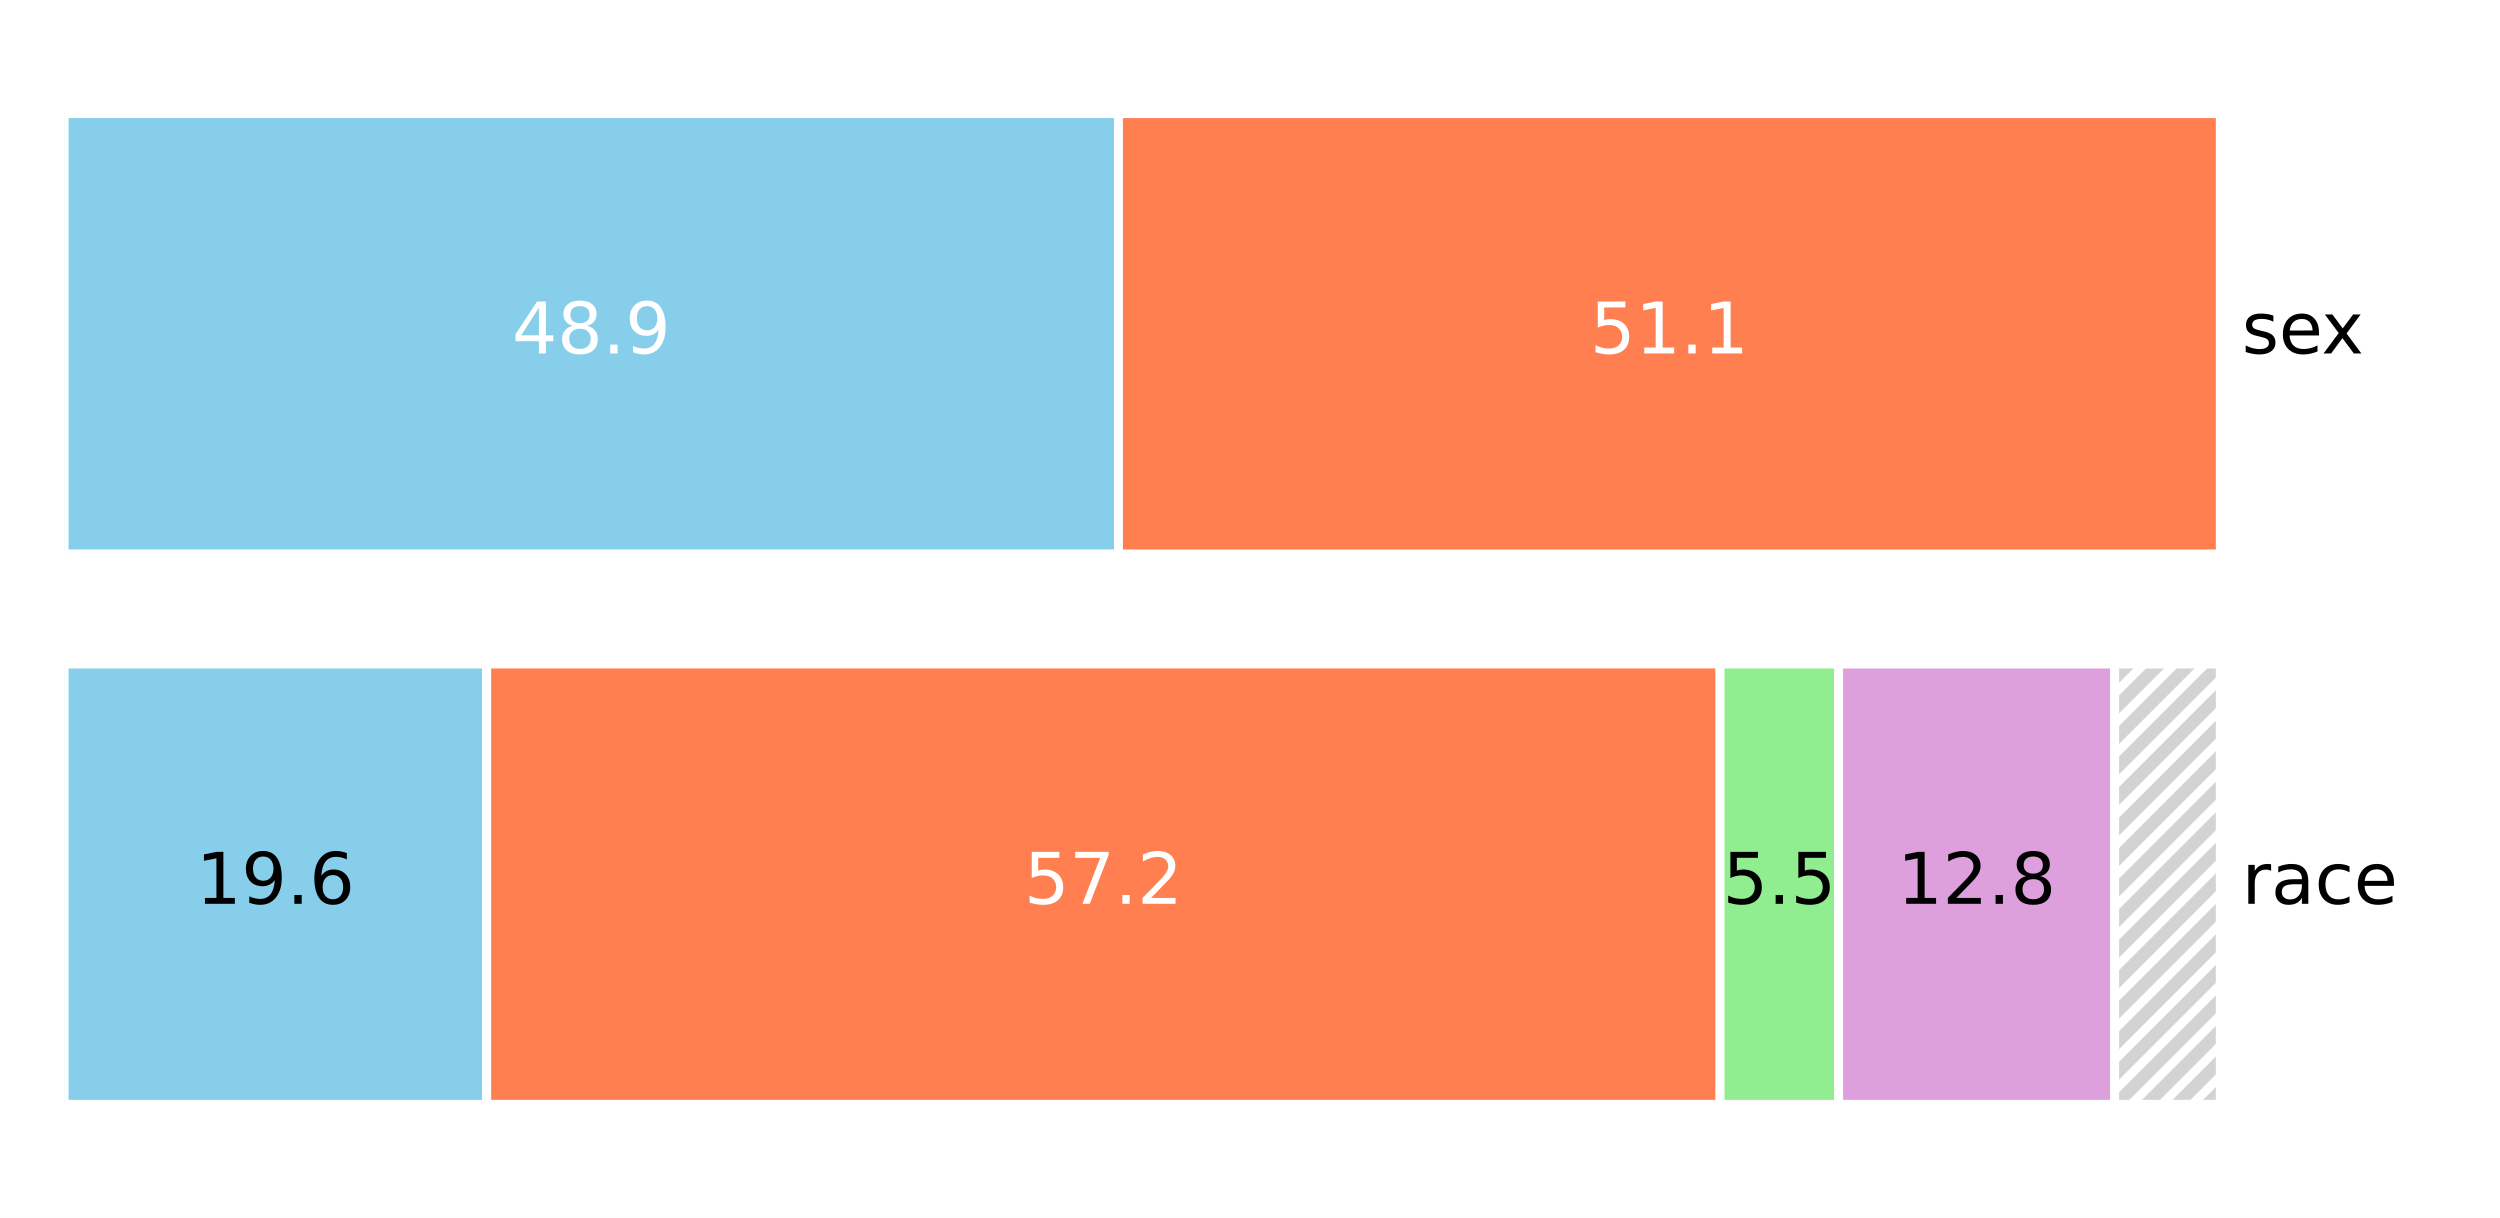
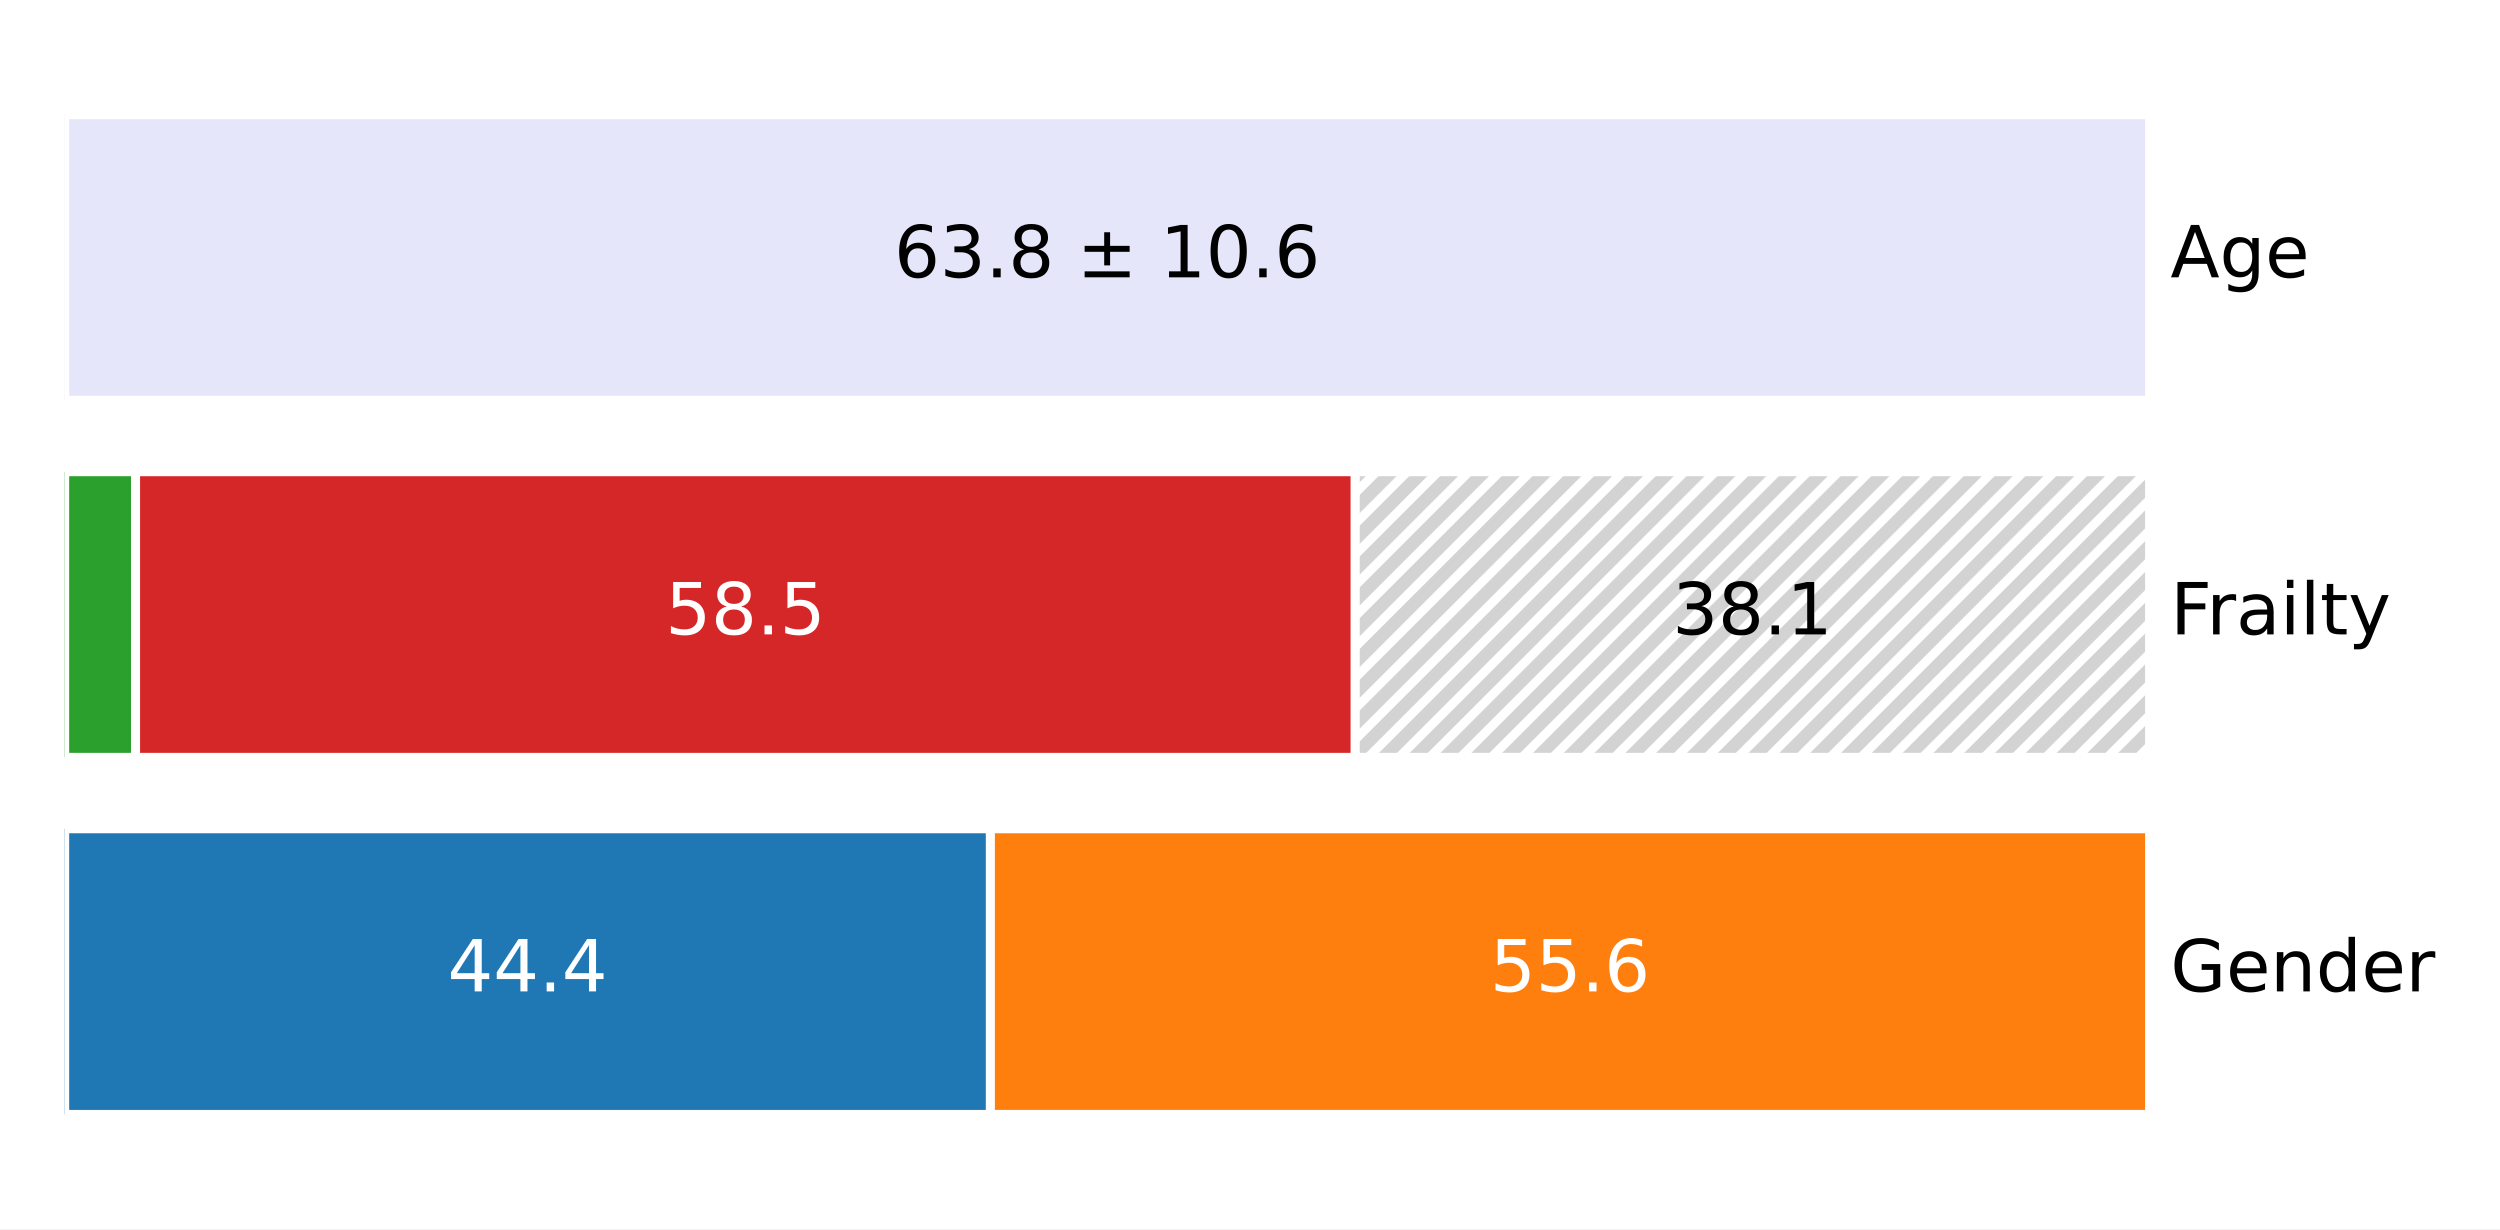
- <svg xmlns="http://www.w3.org/2000/svg" xmlns:xlink="http://www.w3.org/1999/xlink" width="280.8pt" height="136.8pt" viewBox="0 0 280.8 136.8" version="1.1">
+ <svg xmlns="http://www.w3.org/2000/svg" xmlns:xlink="http://www.w3.org/1999/xlink" width="278.258pt" height="136.8pt" viewBox="0 0 278.258 136.8" version="1.1">
  <defs>
    <style type="text/css">*{stroke-linejoin: round; stroke-linecap: butt}</style>
  </defs>
  <g id="figure_1">
    <g id="patch_1">
-       <path d="M 0 136.8  L 280.8 136.8  L 280.8 0  L 0 0  z " style="fill: #ffffff" />
+       <path d="M 0 136.8  L 278.258 136.8  L 278.258 0  L 0 0  z " style="fill: #ffffff" />
    </g>
    <g id="axes_1">
      <g id="patch_2">
-         <path d="M 7.2 129.6  L 273.6 129.6  L 273.6 7.2  L 7.2 7.2  z " style="fill: #ffffff" />
+         <path d="M 7.2 129.6  L 262.462 129.6  L 262.462 7.2  L 7.2 7.2  z " style="fill: #ffffff" />
      </g>
      <g id="patch_3">
-         <path d="M 7.2 124.036  L 54.668 124.036  L 54.668 74.582  L 7.2 74.582  z " clip-path="url(#p6dbb393b7b)" style="fill: #87ceeb; stroke: #ffffff; stroke-linejoin: miter" />
+         <path d="M 7.2 124.036  L 110.233 124.036  L 110.233 92.244  L 7.2 92.244  z " clip-path="url(#p1bacc3fc28)" style="fill: #1f77b4; stroke: #ffffff; stroke-linejoin: miter" />
      </g>
      <g id="patch_4">
-         <path d="M 54.668 124.036  L 193.196 124.036  L 193.196 74.582  L 54.668 74.582  z " clip-path="url(#p6dbb393b7b)" style="fill: #ff7f50; stroke: #ffffff; stroke-linejoin: miter" />
+         <path d="M 110.233 124.036  L 239.256 124.036  L 239.256 92.244  L 110.233 92.244  z " clip-path="url(#p1bacc3fc28)" style="fill: #ff7f0e; stroke: #ffffff; stroke-linejoin: miter" />
      </g>
      <g id="patch_5">
-         <path d="M 193.196 124.036  L 206.516 124.036  L 206.516 74.582  L 193.196 74.582  z " clip-path="url(#p6dbb393b7b)" style="fill: #90ee90; stroke: #ffffff; stroke-linejoin: miter" />
+         <path d="M 7.2 84.296  L 15.09 84.296  L 15.09 52.504  L 7.2 52.504  z " clip-path="url(#p1bacc3fc28)" style="fill: #2ca02c; stroke: #ffffff; stroke-linejoin: miter" />
      </g>
      <g id="patch_6">
-         <path d="M 206.516 124.036  L 237.515 124.036  L 237.515 74.582  L 206.516 74.582  z " clip-path="url(#p6dbb393b7b)" style="fill: #dda0dd; stroke: #ffffff; stroke-linejoin: miter" />
+         <path d="M 15.09 84.296  L 150.843 84.296  L 150.843 52.504  L 15.09 52.504  z " clip-path="url(#p1bacc3fc28)" style="fill: #d62728; stroke: #ffffff; stroke-linejoin: miter" />
      </g>
      <g id="patch_7">
-         <path d="M 237.515 124.036  L 249.382 124.036  L 249.382 74.582  L 237.515 74.582  z " clip-path="url(#p6dbb393b7b)" style="fill: url(#h132d741aee); stroke: #ffffff; stroke-linejoin: miter" />
+         <path d="M 150.843 84.296  L 239.256 84.296  L 239.256 52.504  L 150.843 52.504  z " clip-path="url(#p1bacc3fc28)" style="fill: url(#h12c105f6fb); stroke: #ffffff; stroke-linejoin: miter" />
      </g>
      <g id="patch_8">
-         <path d="M 7.2 62.218  L 125.627 62.218  L 125.627 12.764  L 7.2 12.764  z " clip-path="url(#p6dbb393b7b)" style="fill: #87ceeb; stroke: #ffffff; stroke-linejoin: miter" />
-       </g>
-       <g id="patch_9">
-         <path d="M 125.627 62.218  L 249.382 62.218  L 249.382 12.764  L 125.627 12.764  z " clip-path="url(#p6dbb393b7b)" style="fill: #ff7f50; stroke: #ffffff; stroke-linejoin: miter" />
+         <path d="M 7.2 44.556  L 239.256 44.556  L 239.256 12.764  L 7.2 12.764  z " clip-path="url(#p1bacc3fc28)" style="fill: #e6e6fa; stroke: #ffffff; stroke-linejoin: miter" />
      </g>
      <g id="matplotlib.axis_1" />
      <g id="matplotlib.axis_2" />
      <g id="text_1">
-         <g transform="translate(22.02757 101.5166) scale(0.08 -0.08)">
+         <g style="fill: #ffffff" transform="translate(49.81023 110.3478) scale(0.08 -0.08)">
          <defs>
-             <path id="DejaVuSans-31" d="M 794 531  L 1825 531  L 1825 4091  L 703 3866  L 703 4441  L 1819 4666  L 2450 4666  L 2450 531  L 3481 531  L 3481 0  L 794 0  L 794 531  z " transform="scale(0.015625)" />
-             <path id="DejaVuSans-39" d="M 703 97  L 703 672  Q 941 559 1184 500  Q 1428 441 1663 441  Q 2288 441 2617 861  Q 2947 1281 2994 2138  Q 2813 1869 2534 1725  Q 2256 1581 1919 1581  Q 1219 1581 811 2004  Q 403 2428 403 3163  Q 403 3881 828 4315  Q 1253 4750 1959 4750  Q 2769 4750 3195 4129  Q 3622 3509 3622 2328  Q 3622 1225 3098 567  Q 2575 -91 1691 -91  Q 1453 -91 1209 -44  Q 966 3 703 97  z M 1959 2075  Q 2384 2075 2632 2365  Q 2881 2656 2881 3163  Q 2881 3666 2632 3958  Q 2384 4250 1959 4250  Q 1534 4250 1286 3958  Q 1038 3666 1038 3163  Q 1038 2656 1286 2365  Q 1534 2075 1959 2075  z " transform="scale(0.015625)" />
+             <path id="DejaVuSans-34" d="M 2419 4116  L 825 1625  L 2419 1625  L 2419 4116  z M 2253 4666  L 3047 4666  L 3047 1625  L 3713 1625  L 3713 1100  L 3047 1100  L 3047 0  L 2419 0  L 2419 1100  L 313 1100  L 313 1709  L 2253 4666  z " transform="scale(0.015625)" />
            <path id="DejaVuSans-2e" d="M 684 794  L 1344 794  L 1344 0  L 684 0  L 684 794  z " transform="scale(0.015625)" />
-             <path id="DejaVuSans-36" d="M 2113 2584  Q 1688 2584 1439 2293  Q 1191 2003 1191 1497  Q 1191 994 1439 701  Q 1688 409 2113 409  Q 2538 409 2786 701  Q 3034 994 3034 1497  Q 3034 2003 2786 2293  Q 2538 2584 2113 2584  z M 3366 4563  L 3366 3988  Q 3128 4100 2886 4159  Q 2644 4219 2406 4219  Q 1781 4219 1451 3797  Q 1122 3375 1075 2522  Q 1259 2794 1537 2939  Q 1816 3084 2150 3084  Q 2853 3084 3261 2657  Q 3669 2231 3669 1497  Q 3669 778 3244 343  Q 2819 -91 2113 -91  Q 1303 -91 875 529  Q 447 1150 447 2328  Q 447 3434 972 4092  Q 1497 4750 2381 4750  Q 2619 4750 2861 4703  Q 3103 4656 3366 4563  z " transform="scale(0.015625)" />
          </defs>
-           <use xlink:href="#DejaVuSans-31" />
-           <use xlink:href="#DejaVuSans-39" transform="translate(63.62305 0)" />
-           <use xlink:href="#DejaVuSans-2e" transform="translate(127.2461 0)" />
-           <use xlink:href="#DejaVuSans-36" transform="translate(159.0332 0)" />
+           <use xlink:href="#DejaVuSans-34" />
+           <use xlink:href="#DejaVuSans-34" x="63.623" />
+           <use xlink:href="#DejaVuSans-2e" x="127.246" />
+           <use xlink:href="#DejaVuSans-34" x="159.033" />
        </g>
      </g>
      <g id="text_2">
-         <g style="fill: #ffffff" transform="translate(115.0254 101.5166) scale(0.08 -0.08)">
+         <g style="fill: #ffffff" transform="translate(165.8383 110.3478) scale(0.08 -0.08)">
          <defs>
            <path id="DejaVuSans-35" d="M 691 4666  L 3169 4666  L 3169 4134  L 1269 4134  L 1269 2991  Q 1406 3038 1543 3061  Q 1681 3084 1819 3084  Q 2600 3084 3056 2656  Q 3513 2228 3513 1497  Q 3513 744 3044 326  Q 2575 -91 1722 -91  Q 1428 -91 1123 -41  Q 819 9 494 109  L 494 744  Q 775 591 1075 516  Q 1375 441 1709 441  Q 2250 441 2565 725  Q 2881 1009 2881 1497  Q 2881 1984 2565 2268  Q 2250 2553 1709 2553  Q 1456 2553 1204 2497  Q 953 2441 691 2322  L 691 4666  z " transform="scale(0.015625)" />
-             <path id="DejaVuSans-37" d="M 525 4666  L 3525 4666  L 3525 4397  L 1831 0  L 1172 0  L 2766 4134  L 525 4134  L 525 4666  z " transform="scale(0.015625)" />
-             <path id="DejaVuSans-32" d="M 1228 531  L 3431 531  L 3431 0  L 469 0  L 469 531  Q 828 903 1448 1529  Q 2069 2156 2228 2338  Q 2531 2678 2651 2914  Q 2772 3150 2772 3378  Q 2772 3750 2511 3984  Q 2250 4219 1831 4219  Q 1534 4219 1204 4116  Q 875 4013 500 3803  L 500 4441  Q 881 4594 1212 4672  Q 1544 4750 1819 4750  Q 2544 4750 2975 4387  Q 3406 4025 3406 3419  Q 3406 3131 3298 2873  Q 3191 2616 2906 2266  Q 2828 2175 2409 1742  Q 1991 1309 1228 531  z " transform="scale(0.015625)" />
+             <path id="DejaVuSans-36" d="M 2113 2584  Q 1688 2584 1439 2293  Q 1191 2003 1191 1497  Q 1191 994 1439 701  Q 1688 409 2113 409  Q 2538 409 2786 701  Q 3034 994 3034 1497  Q 3034 2003 2786 2293  Q 2538 2584 2113 2584  z M 3366 4563  L 3366 3988  Q 3128 4100 2886 4159  Q 2644 4219 2406 4219  Q 1781 4219 1451 3797  Q 1122 3375 1075 2522  Q 1259 2794 1537 2939  Q 1816 3084 2150 3084  Q 2853 3084 3261 2657  Q 3669 2231 3669 1497  Q 3669 778 3244 343  Q 2819 -91 2113 -91  Q 1303 -91 875 529  Q 447 1150 447 2328  Q 447 3434 972 4092  Q 1497 4750 2381 4750  Q 2619 4750 2861 4703  Q 3103 4656 3366 4563  z " transform="scale(0.015625)" />
          </defs>
          <use xlink:href="#DejaVuSans-35" />
-           <use xlink:href="#DejaVuSans-37" transform="translate(63.62305 0)" />
-           <use xlink:href="#DejaVuSans-2e" transform="translate(127.2461 0)" />
-           <use xlink:href="#DejaVuSans-32" transform="translate(159.0332 0)" />
+           <use xlink:href="#DejaVuSans-35" x="63.623" />
+           <use xlink:href="#DejaVuSans-2e" x="127.246" />
+           <use xlink:href="#DejaVuSans-36" x="159.033" />
        </g>
      </g>
      <g id="text_3">
-         <g transform="translate(193.4944 101.5166) scale(0.08 -0.08)">
-           <use xlink:href="#DejaVuSans-35" />
-           <use xlink:href="#DejaVuSans-2e" transform="translate(63.62305 0)" />
-           <use xlink:href="#DejaVuSans-35" transform="translate(95.41016 0)" />
+         <g transform="translate(241.5768 110.3478) scale(0.08 -0.08)">
+           <defs>
+             <path id="DejaVuSans-47" d="M 3809 666  L 3809 1919  L 2778 1919  L 2778 2438  L 4434 2438  L 4434 434  Q 4069 175 3628 42  Q 3188 -91 2688 -91  Q 1594 -91 976 548  Q 359 1188 359 2328  Q 359 3472 976 4111  Q 1594 4750 2688 4750  Q 3144 4750 3555 4637  Q 3966 4525 4313 4306  L 4313 3634  Q 3963 3931 3569 4081  Q 3175 4231 2741 4231  Q 1884 4231 1454 3753  Q 1025 3275 1025 2328  Q 1025 1384 1454 906  Q 1884 428 2741 428  Q 3075 428 3337 486  Q 3600 544 3809 666  z " transform="scale(0.015625)" />
+             <path id="DejaVuSans-65" d="M 3597 1894  L 3597 1613  L 953 1613  Q 991 1019 1311 708  Q 1631 397 2203 397  Q 2534 397 2845 478  Q 3156 559 3463 722  L 3463 178  Q 3153 47 2828 -22  Q 2503 -91 2169 -91  Q 1331 -91 842 396  Q 353 884 353 1716  Q 353 2575 817 3079  Q 1281 3584 2069 3584  Q 2775 3584 3186 3129  Q 3597 2675 3597 1894  z M 3022 2063  Q 3016 2534 2758 2815  Q 2500 3097 2075 3097  Q 1594 3097 1305 2825  Q 1016 2553 972 2059  L 3022 2063  z " transform="scale(0.015625)" />
+             <path id="DejaVuSans-6e" d="M 3513 2113  L 3513 0  L 2938 0  L 2938 2094  Q 2938 2591 2744 2837  Q 2550 3084 2163 3084  Q 1697 3084 1428 2787  Q 1159 2491 1159 1978  L 1159 0  L 581 0  L 581 3500  L 1159 3500  L 1159 2956  Q 1366 3272 1645 3428  Q 1925 3584 2291 3584  Q 2894 3584 3203 3211  Q 3513 2838 3513 2113  z " transform="scale(0.015625)" />
+             <path id="DejaVuSans-64" d="M 2906 2969  L 2906 4863  L 3481 4863  L 3481 0  L 2906 0  L 2906 525  Q 2725 213 2448 61  Q 2172 -91 1784 -91  Q 1150 -91 751 415  Q 353 922 353 1747  Q 353 2572 751 3078  Q 1150 3584 1784 3584  Q 2172 3584 2448 3432  Q 2725 3281 2906 2969  z M 947 1747  Q 947 1113 1208 752  Q 1469 391 1925 391  Q 2381 391 2643 752  Q 2906 1113 2906 1747  Q 2906 2381 2643 2742  Q 2381 3103 1925 3103  Q 1469 3103 1208 2742  Q 947 2381 947 1747  z " transform="scale(0.015625)" />
+             <path id="DejaVuSans-72" d="M 2631 2963  Q 2534 3019 2420 3045  Q 2306 3072 2169 3072  Q 1681 3072 1420 2755  Q 1159 2438 1159 1844  L 1159 0  L 581 0  L 581 3500  L 1159 3500  L 1159 2956  Q 1341 3275 1631 3429  Q 1922 3584 2338 3584  Q 2397 3584 2469 3576  Q 2541 3569 2628 3553  L 2631 2963  z " transform="scale(0.015625)" />
+           </defs>
+           <use xlink:href="#DejaVuSans-47" />
+           <use xlink:href="#DejaVuSans-65" x="77.49" />
+           <use xlink:href="#DejaVuSans-6e" x="139.014" />
+           <use xlink:href="#DejaVuSans-64" x="202.393" />
+           <use xlink:href="#DejaVuSans-65" x="265.869" />
+           <use xlink:href="#DejaVuSans-72" x="327.393" />
        </g>
      </g>
      <g id="text_4">
-         <g transform="translate(213.109 101.5166) scale(0.08 -0.08)">
+         <g style="fill: #ffffff" transform="translate(74.0601 70.6075) scale(0.08 -0.08)">
          <defs>
            <path id="DejaVuSans-38" d="M 2034 2216  Q 1584 2216 1326 1975  Q 1069 1734 1069 1313  Q 1069 891 1326 650  Q 1584 409 2034 409  Q 2484 409 2743 651  Q 3003 894 3003 1313  Q 3003 1734 2745 1975  Q 2488 2216 2034 2216  z M 1403 2484  Q 997 2584 770 2862  Q 544 3141 544 3541  Q 544 4100 942 4425  Q 1341 4750 2034 4750  Q 2731 4750 3128 4425  Q 3525 4100 3525 3541  Q 3525 3141 3298 2862  Q 3072 2584 2669 2484  Q 3125 2378 3379 2068  Q 3634 1759 3634 1313  Q 3634 634 3220 271  Q 2806 -91 2034 -91  Q 1263 -91 848 271  Q 434 634 434 1313  Q 434 1759 690 2068  Q 947 2378 1403 2484  z M 1172 3481  Q 1172 3119 1398 2916  Q 1625 2713 2034 2713  Q 2441 2713 2670 2916  Q 2900 3119 2900 3481  Q 2900 3844 2670 4047  Q 2441 4250 2034 4250  Q 1625 4250 1398 4047  Q 1172 3844 1172 3481  z " transform="scale(0.015625)" />
          </defs>
-           <use xlink:href="#DejaVuSans-31" />
-           <use xlink:href="#DejaVuSans-32" transform="translate(63.62305 0)" />
-           <use xlink:href="#DejaVuSans-2e" transform="translate(127.2461 0)" />
-           <use xlink:href="#DejaVuSans-38" transform="translate(159.0332 0)" />
+           <use xlink:href="#DejaVuSans-35" />
+           <use xlink:href="#DejaVuSans-38" x="63.623" />
+           <use xlink:href="#DejaVuSans-2e" x="127.246" />
+           <use xlink:href="#DejaVuSans-35" x="159.033" />
        </g>
      </g>
      <g id="text_5">
-         <g transform="translate(251.8036 101.5166) scale(0.08 -0.08)">
+         <g transform="translate(186.1432 70.6075) scale(0.08 -0.08)">
          <defs>
-             <path id="DejaVuSans-72" d="M 2631 2963  Q 2534 3019 2420 3045  Q 2306 3072 2169 3072  Q 1681 3072 1420 2755  Q 1159 2438 1159 1844  L 1159 0  L 581 0  L 581 3500  L 1159 3500  L 1159 2956  Q 1341 3275 1631 3429  Q 1922 3584 2338 3584  Q 2397 3584 2469 3576  Q 2541 3569 2628 3553  L 2631 2963  z " transform="scale(0.015625)" />
-             <path id="DejaVuSans-61" d="M 2194 1759  Q 1497 1759 1228 1600  Q 959 1441 959 1056  Q 959 750 1161 570  Q 1363 391 1709 391  Q 2188 391 2477 730  Q 2766 1069 2766 1631  L 2766 1759  L 2194 1759  z M 3341 1997  L 3341 0  L 2766 0  L 2766 531  Q 2569 213 2275 61  Q 1981 -91 1556 -91  Q 1019 -91 701 211  Q 384 513 384 1019  Q 384 1609 779 1909  Q 1175 2209 1959 2209  L 2766 2209  L 2766 2266  Q 2766 2663 2505 2880  Q 2244 3097 1772 3097  Q 1472 3097 1187 3025  Q 903 2953 641 2809  L 641 3341  Q 956 3463 1253 3523  Q 1550 3584 1831 3584  Q 2591 3584 2966 3190  Q 3341 2797 3341 1997  z " transform="scale(0.015625)" />
-             <path id="DejaVuSans-63" d="M 3122 3366  L 3122 2828  Q 2878 2963 2633 3030  Q 2388 3097 2138 3097  Q 1578 3097 1268 2742  Q 959 2388 959 1747  Q 959 1106 1268 751  Q 1578 397 2138 397  Q 2388 397 2633 464  Q 2878 531 3122 666  L 3122 134  Q 2881 22 2623 -34  Q 2366 -91 2075 -91  Q 1284 -91 818 406  Q 353 903 353 1747  Q 353 2603 823 3093  Q 1294 3584 2113 3584  Q 2378 3584 2631 3529  Q 2884 3475 3122 3366  z " transform="scale(0.015625)" />
-             <path id="DejaVuSans-65" d="M 3597 1894  L 3597 1613  L 953 1613  Q 991 1019 1311 708  Q 1631 397 2203 397  Q 2534 397 2845 478  Q 3156 559 3463 722  L 3463 178  Q 3153 47 2828 -22  Q 2503 -91 2169 -91  Q 1331 -91 842 396  Q 353 884 353 1716  Q 353 2575 817 3079  Q 1281 3584 2069 3584  Q 2775 3584 3186 3129  Q 3597 2675 3597 1894  z M 3022 2063  Q 3016 2534 2758 2815  Q 2500 3097 2075 3097  Q 1594 3097 1305 2825  Q 1016 2553 972 2059  L 3022 2063  z " transform="scale(0.015625)" />
+             <path id="DejaVuSans-33" d="M 2597 2516  Q 3050 2419 3304 2112  Q 3559 1806 3559 1356  Q 3559 666 3084 287  Q 2609 -91 1734 -91  Q 1441 -91 1130 -33  Q 819 25 488 141  L 488 750  Q 750 597 1062 519  Q 1375 441 1716 441  Q 2309 441 2620 675  Q 2931 909 2931 1356  Q 2931 1769 2642 2001  Q 2353 2234 1838 2234  L 1294 2234  L 1294 2753  L 1863 2753  Q 2328 2753 2575 2939  Q 2822 3125 2822 3475  Q 2822 3834 2567 4026  Q 2313 4219 1838 4219  Q 1578 4219 1281 4162  Q 984 4106 628 3988  L 628 4550  Q 988 4650 1302 4700  Q 1616 4750 1894 4750  Q 2613 4750 3031 4423  Q 3450 4097 3450 3541  Q 3450 3153 3228 2886  Q 3006 2619 2597 2516  z " transform="scale(0.015625)" />
+             <path id="DejaVuSans-31" d="M 794 531  L 1825 531  L 1825 4091  L 703 3866  L 703 4441  L 1819 4666  L 2450 4666  L 2450 531  L 3481 531  L 3481 0  L 794 0  L 794 531  z " transform="scale(0.015625)" />
          </defs>
-           <use xlink:href="#DejaVuSans-72" />
-           <use xlink:href="#DejaVuSans-61" transform="translate(41.11328 0)" />
-           <use xlink:href="#DejaVuSans-63" transform="translate(102.3926 0)" />
-           <use xlink:href="#DejaVuSans-65" transform="translate(157.373 0)" />
+           <use xlink:href="#DejaVuSans-33" />
+           <use xlink:href="#DejaVuSans-38" x="63.623" />
+           <use xlink:href="#DejaVuSans-2e" x="127.246" />
+           <use xlink:href="#DejaVuSans-31" x="159.033" />
        </g>
      </g>
      <g id="text_6">
-         <g style="fill: #ffffff" transform="translate(57.5072 39.69841) scale(0.08 -0.08)">
+         <g transform="translate(241.5768 70.6075) scale(0.08 -0.08)">
          <defs>
-             <path id="DejaVuSans-34" d="M 2419 4116  L 825 1625  L 2419 1625  L 2419 4116  z M 2253 4666  L 3047 4666  L 3047 1625  L 3713 1625  L 3713 1100  L 3047 1100  L 3047 0  L 2419 0  L 2419 1100  L 313 1100  L 313 1709  L 2253 4666  z " transform="scale(0.015625)" />
+             <path id="DejaVuSans-46" d="M 628 4666  L 3309 4666  L 3309 4134  L 1259 4134  L 1259 2759  L 3109 2759  L 3109 2228  L 1259 2228  L 1259 0  L 628 0  L 628 4666  z " transform="scale(0.015625)" />
+             <path id="DejaVuSans-61" d="M 2194 1759  Q 1497 1759 1228 1600  Q 959 1441 959 1056  Q 959 750 1161 570  Q 1363 391 1709 391  Q 2188 391 2477 730  Q 2766 1069 2766 1631  L 2766 1759  L 2194 1759  z M 3341 1997  L 3341 0  L 2766 0  L 2766 531  Q 2569 213 2275 61  Q 1981 -91 1556 -91  Q 1019 -91 701 211  Q 384 513 384 1019  Q 384 1609 779 1909  Q 1175 2209 1959 2209  L 2766 2209  L 2766 2266  Q 2766 2663 2505 2880  Q 2244 3097 1772 3097  Q 1472 3097 1187 3025  Q 903 2953 641 2809  L 641 3341  Q 956 3463 1253 3523  Q 1550 3584 1831 3584  Q 2591 3584 2966 3190  Q 3341 2797 3341 1997  z " transform="scale(0.015625)" />
+             <path id="DejaVuSans-69" d="M 603 3500  L 1178 3500  L 1178 0  L 603 0  L 603 3500  z M 603 4863  L 1178 4863  L 1178 4134  L 603 4134  L 603 4863  z " transform="scale(0.015625)" />
+             <path id="DejaVuSans-6c" d="M 603 4863  L 1178 4863  L 1178 0  L 603 0  L 603 4863  z " transform="scale(0.015625)" />
+             <path id="DejaVuSans-74" d="M 1172 4494  L 1172 3500  L 2356 3500  L 2356 3053  L 1172 3053  L 1172 1153  Q 1172 725 1289 603  Q 1406 481 1766 481  L 2356 481  L 2356 0  L 1766 0  Q 1100 0 847 248  Q 594 497 594 1153  L 594 3053  L 172 3053  L 172 3500  L 594 3500  L 594 4494  L 1172 4494  z " transform="scale(0.015625)" />
+             <path id="DejaVuSans-79" d="M 2059 -325  Q 1816 -950 1584 -1140  Q 1353 -1331 966 -1331  L 506 -1331  L 506 -850  L 844 -850  Q 1081 -850 1212 -737  Q 1344 -625 1503 -206  L 1606 56  L 191 3500  L 800 3500  L 1894 763  L 2988 3500  L 3597 3500  L 2059 -325  z " transform="scale(0.015625)" />
          </defs>
-           <use xlink:href="#DejaVuSans-34" />
-           <use xlink:href="#DejaVuSans-38" transform="translate(63.62305 0)" />
-           <use xlink:href="#DejaVuSans-2e" transform="translate(127.2461 0)" />
-           <use xlink:href="#DejaVuSans-39" transform="translate(159.0332 0)" />
+           <use xlink:href="#DejaVuSans-46" />
+           <use xlink:href="#DejaVuSans-72" x="50.27" />
+           <use xlink:href="#DejaVuSans-61" x="91.383" />
+           <use xlink:href="#DejaVuSans-69" x="152.662" />
+           <use xlink:href="#DejaVuSans-6c" x="180.445" />
+           <use xlink:href="#DejaVuSans-74" x="208.229" />
+           <use xlink:href="#DejaVuSans-79" x="247.438" />
        </g>
      </g>
      <g id="text_7">
-         <g style="fill: #ffffff" transform="translate(178.5981 39.69841) scale(0.08 -0.08)">
-           <use xlink:href="#DejaVuSans-35" />
-           <use xlink:href="#DejaVuSans-31" transform="translate(63.62305 0)" />
-           <use xlink:href="#DejaVuSans-2e" transform="translate(127.2461 0)" />
-           <use xlink:href="#DejaVuSans-31" transform="translate(159.0332 0)" />
+         <g transform="translate(99.52122 30.86724) scale(0.08 -0.08)">
+           <defs>
+             <path id="DejaVuSans-20" transform="scale(0.015625)" />
+             <path id="DejaVuSans-b1" d="M 2944 4013  L 2944 2803  L 4684 2803  L 4684 2272  L 2944 2272  L 2944 1063  L 2419 1063  L 2419 2272  L 678 2272  L 678 2803  L 2419 2803  L 2419 4013  L 2944 4013  z M 678 531  L 4684 531  L 4684 0  L 678 0  L 678 531  z " transform="scale(0.015625)" />
+             <path id="DejaVuSans-30" d="M 2034 4250  Q 1547 4250 1301 3770  Q 1056 3291 1056 2328  Q 1056 1369 1301 889  Q 1547 409 2034 409  Q 2525 409 2770 889  Q 3016 1369 3016 2328  Q 3016 3291 2770 3770  Q 2525 4250 2034 4250  z M 2034 4750  Q 2819 4750 3233 4129  Q 3647 3509 3647 2328  Q 3647 1150 3233 529  Q 2819 -91 2034 -91  Q 1250 -91 836 529  Q 422 1150 422 2328  Q 422 3509 836 4129  Q 1250 4750 2034 4750  z " transform="scale(0.015625)" />
+           </defs>
+           <use xlink:href="#DejaVuSans-36" />
+           <use xlink:href="#DejaVuSans-33" x="63.623" />
+           <use xlink:href="#DejaVuSans-2e" x="127.246" />
+           <use xlink:href="#DejaVuSans-38" x="159.033" />
+           <use xlink:href="#DejaVuSans-20" x="222.656" />
+           <use xlink:href="#DejaVuSans-b1" x="254.443" />
+           <use xlink:href="#DejaVuSans-20" x="338.232" />
+           <use xlink:href="#DejaVuSans-31" x="370.02" />
+           <use xlink:href="#DejaVuSans-30" x="433.643" />
+           <use xlink:href="#DejaVuSans-2e" x="497.266" />
+           <use xlink:href="#DejaVuSans-36" x="529.053" />
        </g>
      </g>
      <g id="text_8">
-         <g transform="translate(251.8036 39.69841) scale(0.08 -0.08)">
+         <g transform="translate(241.5768 30.86724) scale(0.08 -0.08)">
          <defs>
-             <path id="DejaVuSans-73" d="M 2834 3397  L 2834 2853  Q 2591 2978 2328 3040  Q 2066 3103 1784 3103  Q 1356 3103 1142 2972  Q 928 2841 928 2578  Q 928 2378 1081 2264  Q 1234 2150 1697 2047  L 1894 2003  Q 2506 1872 2764 1633  Q 3022 1394 3022 966  Q 3022 478 2636 193  Q 2250 -91 1575 -91  Q 1294 -91 989 -36  Q 684 19 347 128  L 347 722  Q 666 556 975 473  Q 1284 391 1588 391  Q 1994 391 2212 530  Q 2431 669 2431 922  Q 2431 1156 2273 1281  Q 2116 1406 1581 1522  L 1381 1569  Q 847 1681 609 1914  Q 372 2147 372 2553  Q 372 3047 722 3315  Q 1072 3584 1716 3584  Q 2034 3584 2315 3537  Q 2597 3491 2834 3397  z " transform="scale(0.015625)" />
-             <path id="DejaVuSans-78" d="M 3513 3500  L 2247 1797  L 3578 0  L 2900 0  L 1881 1375  L 863 0  L 184 0  L 1544 1831  L 300 3500  L 978 3500  L 1906 2253  L 2834 3500  L 3513 3500  z " transform="scale(0.015625)" />
+             <path id="DejaVuSans-41" d="M 2188 4044  L 1331 1722  L 3047 1722  L 2188 4044  z M 1831 4666  L 2547 4666  L 4325 0  L 3669 0  L 3244 1197  L 1141 1197  L 716 0  L 50 0  L 1831 4666  z " transform="scale(0.015625)" />
+             <path id="DejaVuSans-67" d="M 2906 1791  Q 2906 2416 2648 2759  Q 2391 3103 1925 3103  Q 1463 3103 1205 2759  Q 947 2416 947 1791  Q 947 1169 1205 825  Q 1463 481 1925 481  Q 2391 481 2648 825  Q 2906 1169 2906 1791  z M 3481 434  Q 3481 -459 3084 -895  Q 2688 -1331 1869 -1331  Q 1566 -1331 1297 -1286  Q 1028 -1241 775 -1147  L 775 -588  Q 1028 -725 1275 -790  Q 1522 -856 1778 -856  Q 2344 -856 2625 -561  Q 2906 -266 2906 331  L 2906 616  Q 2728 306 2450 153  Q 2172 0 1784 0  Q 1141 0 747 490  Q 353 981 353 1791  Q 353 2603 747 3093  Q 1141 3584 1784 3584  Q 2172 3584 2450 3431  Q 2728 3278 2906 2969  L 2906 3500  L 3481 3500  L 3481 434  z " transform="scale(0.015625)" />
          </defs>
-           <use xlink:href="#DejaVuSans-73" />
-           <use xlink:href="#DejaVuSans-65" transform="translate(52.09961 0)" />
-           <use xlink:href="#DejaVuSans-78" transform="translate(111.873 0)" />
+           <use xlink:href="#DejaVuSans-41" />
+           <use xlink:href="#DejaVuSans-67" x="68.408" />
+           <use xlink:href="#DejaVuSans-65" x="131.885" />
        </g>
      </g>
    </g>
  </g>
  <defs>
-     <clipPath id="p6dbb393b7b">
-       <rect x="7.2" y="7.2" width="266.4" height="122.4" />
+     <clipPath id="p1bacc3fc28">
+       <rect x="7.2" y="7.2" width="255.262" height="122.4" />
    </clipPath>
  </defs>
  <defs>
-     <pattern id="h132d741aee" patternUnits="userSpaceOnUse" x="0" y="0" width="72" height="72">
+     <pattern id="h12c105f6fb" patternUnits="userSpaceOnUse" x="0" y="0" width="72" height="72">
      <rect x="0" y="0" width="73" height="73" fill="#d3d3d3" />
      <path d="M -36 36  L 36 -36  M -34.286 37.714  L 37.714 -34.286  M -32.571 39.429  L 39.429 -32.571  M -30.857 41.143  L 41.143 -30.857  M -29.143 42.857  L 42.857 -29.143  M -27.429 44.571  L 44.571 -27.429  M -25.714 46.286  L 46.286 -25.714  M -24 48  L 48 -24  M -22.286 49.714  L 49.714 -22.286  M -20.571 51.429  L 51.429 -20.571  M -18.857 53.143  L 53.143 -18.857  M -17.143 54.857  L 54.857 -17.143  M -15.429 56.571  L 56.571 -15.429  M -13.714 58.286  L 58.286 -13.714  M -12 60  L 60 -12  M -10.286 61.714  L 61.714 -10.286  M -8.571 63.429  L 63.429 -8.571  M -6.857 65.143  L 65.143 -6.857  M -5.143 66.857  L 66.857 -5.143  M -3.429 68.571  L 68.571 -3.429  M -1.714 70.286  L 70.286 -1.714  M 0 72  L 72 0  M 1.714 73.714  L 73.714 1.714  M 3.429 75.429  L 75.429 3.429  M 5.143 77.143  L 77.143 5.143  M 6.857 78.857  L 78.857 6.857  M 8.571 80.571  L 80.571 8.571  M 10.286 82.286  L 82.286 10.286  M 12 84  L 84 12  M 13.714 85.714  L 85.714 13.714  M 15.429 87.429  L 87.429 15.429  M 17.143 89.143  L 89.143 17.143  M 18.857 90.857  L 90.857 18.857  M 20.571 92.571  L 92.571 20.571  M 22.286 94.286  L 94.286 22.286  M 24 96  L 96 24  M 25.714 97.714  L 97.714 25.714  M 27.429 99.429  L 99.429 27.429  M 29.143 101.143  L 101.143 29.143  M 30.857 102.857  L 102.857 30.857  M 32.571 104.571  L 104.571 32.571  M 34.286 106.286  L 106.286 34.286  M 36 108  L 108 36  " style="fill: #ffffff; stroke: #ffffff; stroke-width: 1.0; stroke-linecap: butt; stroke-linejoin: miter" />
    </pattern>
  </defs>
</svg>
